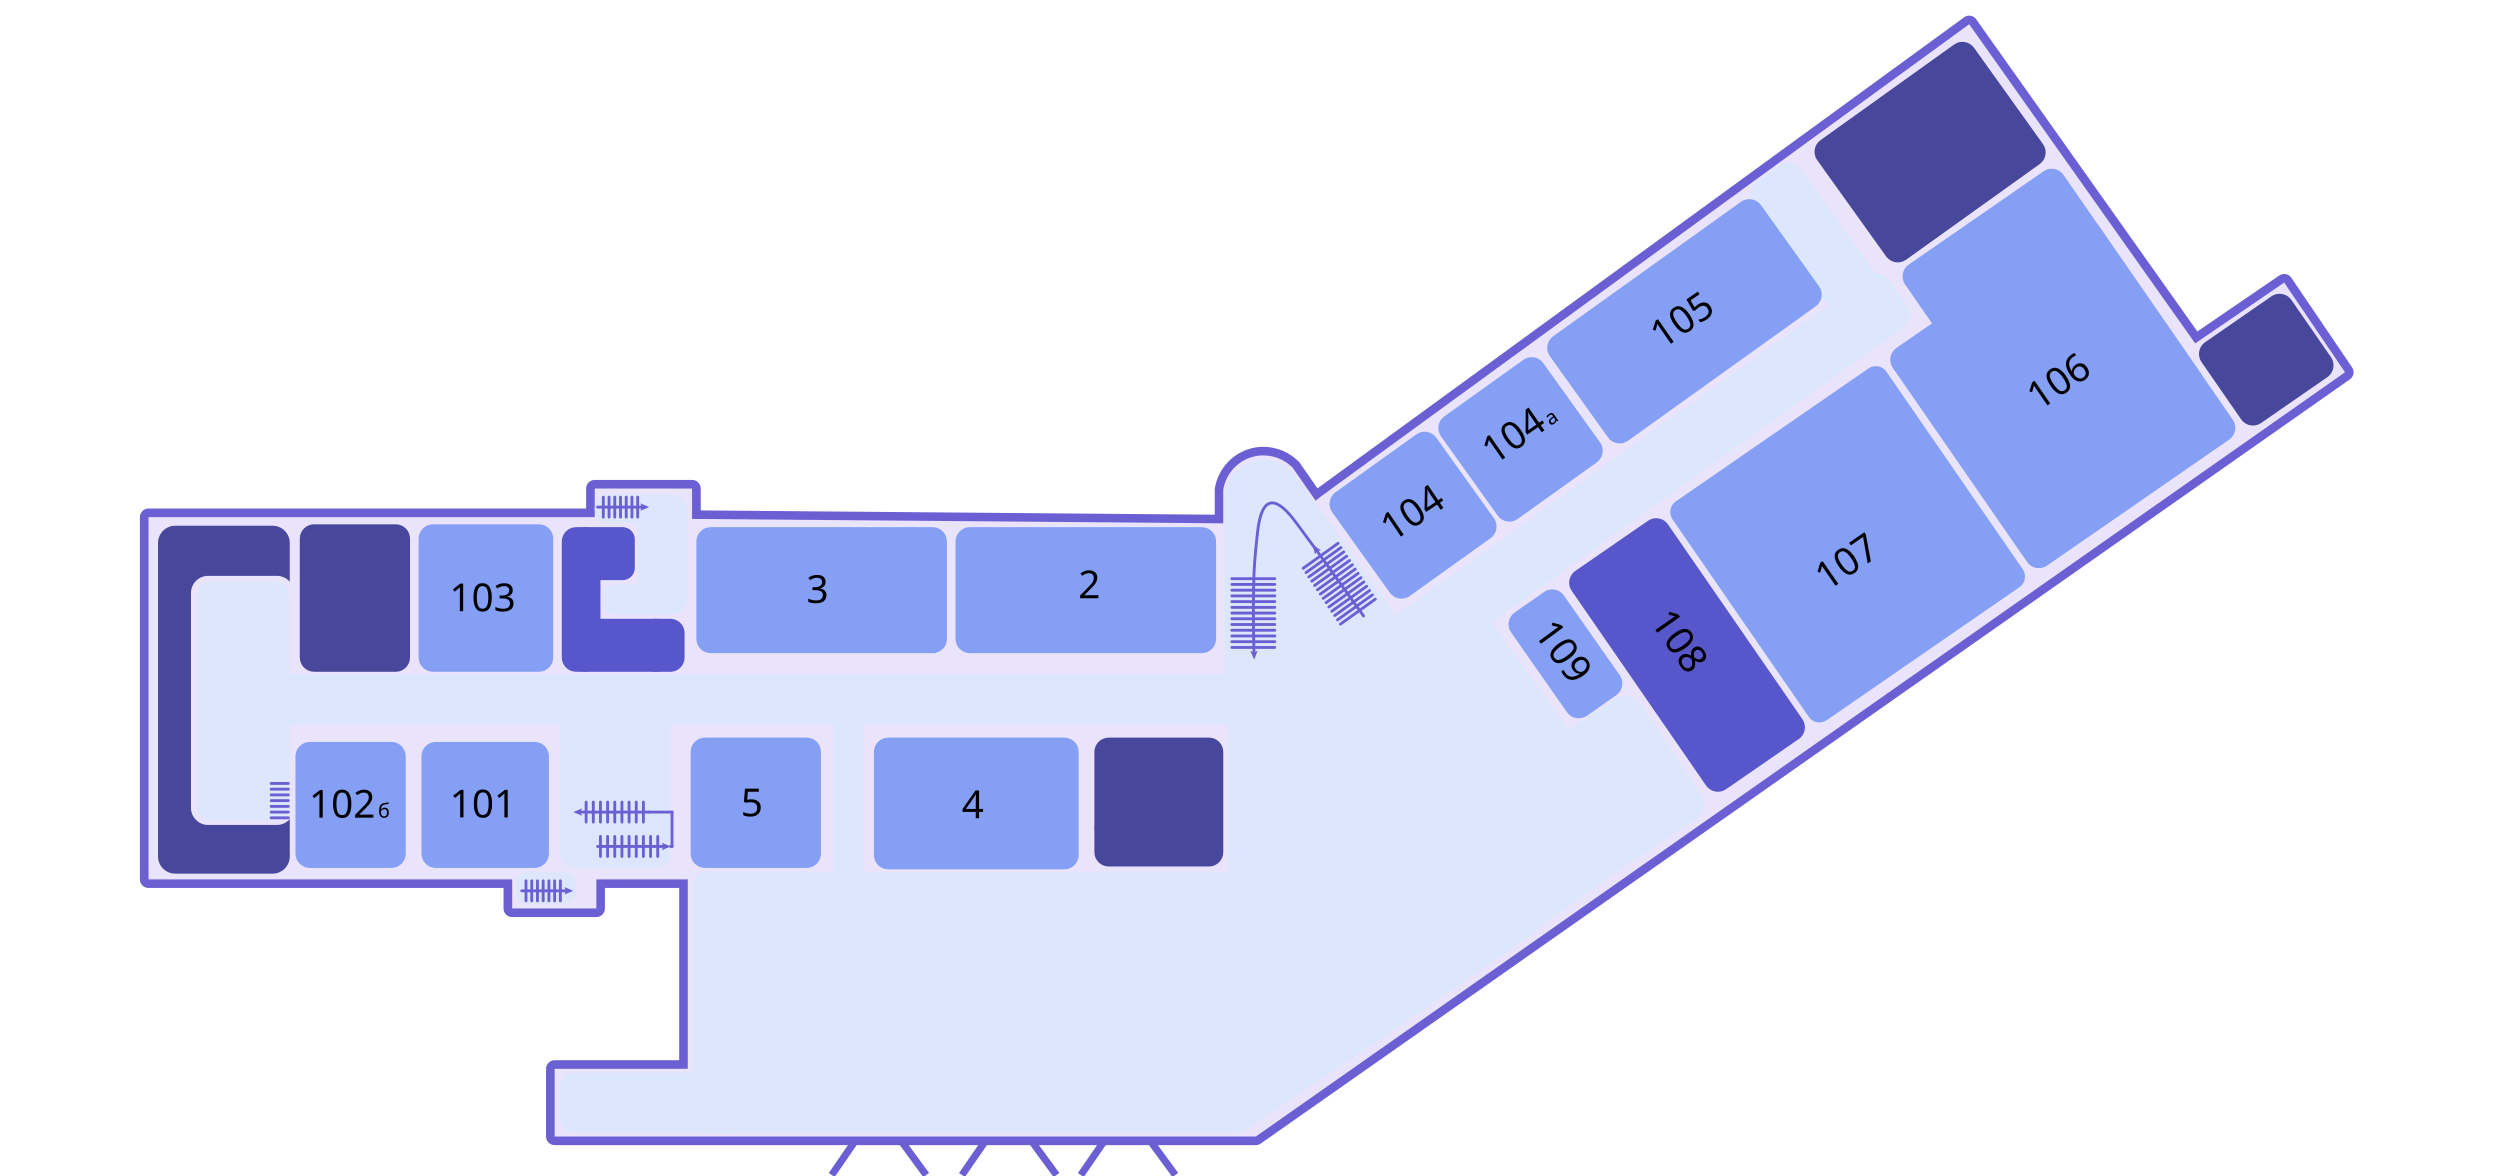
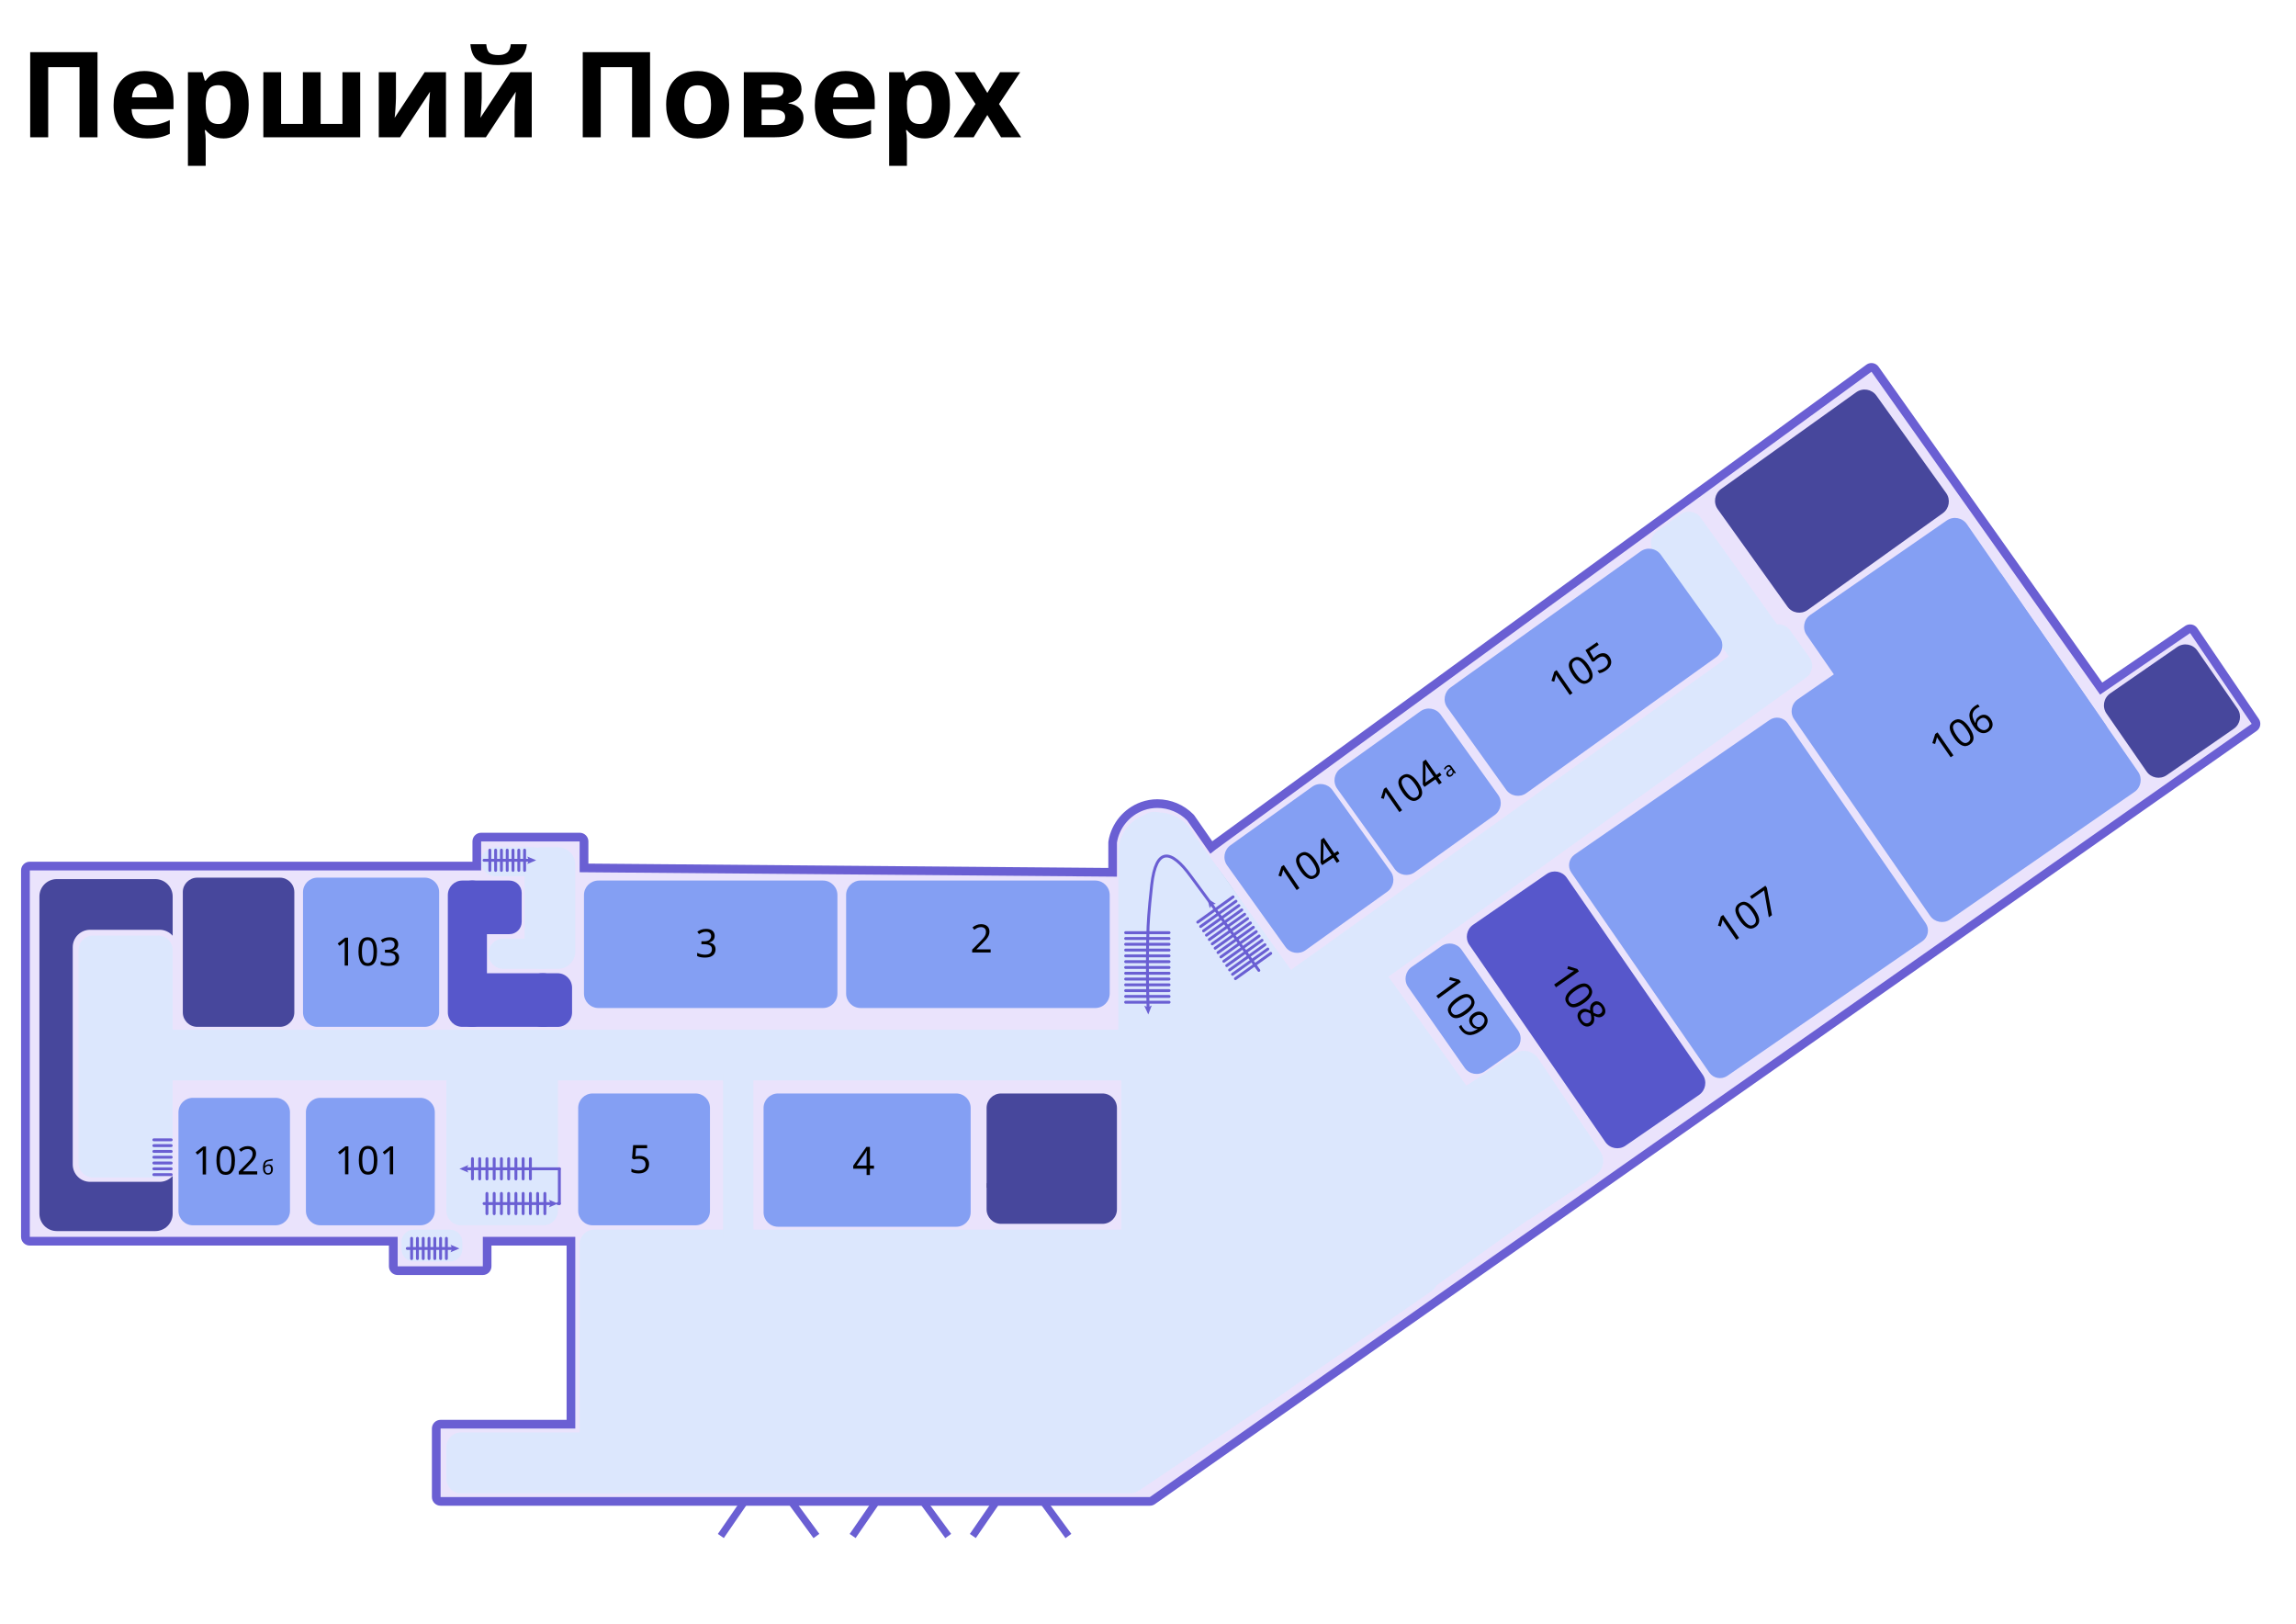
- <svg xmlns="http://www.w3.org/2000/svg" viewBox="0 0 2749.67 1292.55" version="1.1" id="svg869">
+ <svg xmlns="http://www.w3.org/2000/svg" viewBox="0 0 2245.039 1587.401" version="1.1" id="svg869" width="594mm" height="420mm">
  <defs id="defs443">
    <style id="style441">.cls-1{fill:#eae3fc;}.cls-2{fill:#6a5fd3;}.cls-3{fill:#47479c;}.cls-4{fill:#dce7fd;}.cls-5{fill:#849ff3;}.cls-6{fill:#5757cb;}.cls-7{font-size:27px;font-family:ArialRoundedMTBold, Arial Rounded MT Bold;}.cls-8{font-size:14px;}.cls-10,.cls-22,.cls-8{font-family:MyriadPro-Regular, Myriad Pro;}.cls-9{fill:#8ac4dd;}.cls-10{font-size:12px;}.cls-11{letter-spacing:0.01em;}.cls-12{letter-spacing:-0.01em;}.cls-13{letter-spacing:-0.01em;}.cls-14{letter-spacing:0.02em;}.cls-15{letter-spacing:0em;}.cls-16{letter-spacing:-0.01em;}.cls-17{letter-spacing:0em;}.cls-18{letter-spacing:0em;}.cls-19{letter-spacing:0em;}.cls-20{letter-spacing:0em;}.cls-21{letter-spacing:0em;}.cls-22{font-size:5px;}.cls-23{letter-spacing:-0.01em;}.cls-24{letter-spacing:0em;}.cls-25{letter-spacing:0em;}.cls-26{letter-spacing:-0.01em;}.cls-27{letter-spacing:0em;}.cls-28{letter-spacing:0.01em;}.cls-29,.cls-30{fill:none;stroke:#6a5fd3;stroke-miterlimit:10;}.cls-29{stroke-linecap:round;stroke-width:2px;}.cls-30{stroke-width:5px;}</style>
  </defs>
-   <g id="overlay" transform="matrix(1.574731,0,0,1.574731,-246.631,-188.6586)">
-     <path class="cls-1" d="m 544,916.6 a 3,3 0 0 1 -3,-3 v -47.29 a 3,3 0 0 1 3,-3 h 90 V 737 h -57.84 v 17.33 a 3,3 0 0 1 -3,3 h -58.8 a 3,3 0 0 1 -3,-3 V 737 h -251 a 3,3 0 0 1 -3,-3 V 481 a 3,3 0 0 1 3,-3 H 569 v -17 a 3,3 0 0 1 3,-3 h 68 a 3,3 0 0 1 3,3 v 18.27 l 365,3 v -20.49 a 2.7,2.7 0 0 1 0,-0.49 31.67,31.67 0 0 1 20.45,-24.62 31.2,31.2 0 0 1 10.45,-1.8 32.13,32.13 0 0 1 22.7,9.52 2.44,2.44 0 0 1 0.32,0.4 l 14.18,20.38 1.38,-1.09 452.7,-329.78 a 3,3 0 0 1 1.76,-0.57 2.63,2.63 0 0 1 0.49,0 3,3 0 0 1 2,1.22 l 156.12,220.5 59.74,-40.8 a 3.06,3.06 0 0 1 1.7,-0.52 3.41,3.41 0 0 1 0.55,0.05 3,3 0 0 1 1.93,1.26 l 42.5,62.65 a 3,3 0 0 1 -0.76,4.14 l -760.74,533.83 a 3,3 0 0 1 -1.72,0.54 z" id="path445" />
-     <path class="cls-2" d="m 1532,136.73 157.83,222.9 62.17,-42.46 42.5,62.64 -760.75,533.79 H 544 v -47.29 h 93 V 734 h -63.84 v 20.33 h -58.8 V 734 h -254 V 481 H 572 v -20 h 68 v 21.25 l 371,3.07 v -23.54 a 28.65,28.65 0 0 1 18.5,-22.28 28,28 0 0 1 9.44,-1.63 29,29 0 0 1 20.56,8.63 l 16,23 3.78,-3 L 1532,136.73 m 0,-6 a 5.94,5.94 0 0 0 -3.53,1.15 l -451.64,329 -12.38,-17.81 a 6.18,6.18 0 0 0 -0.66,-0.78 35.11,35.11 0 0 0 -24.79,-10.42 33.87,33.87 0 0 0 -11.47,2 34.68,34.68 0 0 0 -22.4,26.94 6.61,6.61 0 0 0 -0.08,1 v 17.49 l -359,-3 V 461 a 6,6 0 0 0 -6,-6 H 572 a 6,6 0 0 0 -6,6 v 14 H 260.32 a 6,6 0 0 0 -6,6 v 253 a 6,6 0 0 0 6,6 h 248 v 14.33 a 6,6 0 0 0 6,6 h 58.8 a 6,6 0 0 0 6,-6 V 740 H 631 v 120.31 h -87 a 6,6 0 0 0 -6,6 v 47.29 a 6,6 0 0 0 6,6 h 489.75 a 6,6 0 0 0 3.44,-1.09 l 760.74,-533.79 a 6,6 0 0 0 1.52,-8.28 L 1757,313.8 a 6,6 0 0 0 -3.84,-2.53 6.14,6.14 0 0 0 -1.12,-0.1 6.07,6.07 0 0 0 -3.39,1 l -57.31,39.14 -154.46,-218.05 a 6,6 0 0 0 -3.93,-2.45 5.22,5.22 0 0 0 -1,-0.08 z" id="path447" />
-   </g>
  <g id="Layer_2" data-name="Layer 2" transform="matrix(1.574731,0,0,1.574731,-246.631,-188.6586)">
-     <rect class="cls-3" x="1437.34" y="174.77" width="134.75" height="102.7" rx="10" transform="rotate(-35.6,1504.59,226.132)" id="rect450" />
-     <rect class="cls-4" x="1411.79" y="227.54" width="40.11" height="119.85" rx="10" transform="matrix(0.81,-0.58,0.58,0.81,100.24,887.17)" id="rect452" />
-     <rect class="cls-4" x="1012.79" y="453.98" width="518.12" height="43" rx="10" transform="rotate(-35.6,1271.731,475.4761)" id="rect454" />
-     <rect class="cls-5" x="1356.33" y="407.23" width="181.55" height="185.63" rx="9" transform="rotate(-34.61,1446.97,500.0458)" id="rect456" />
-     <rect class="cls-6" x="1294.08" y="484.71" width="81.71" height="185.29" rx="10" transform="rotate(-34.61,1334.805,577.3382)" id="rect458" />
-     <rect class="cls-5" x="1505.01" y="307.46" width="184.87" height="174.69" rx="10" transform="rotate(55.32,1597.385,394.7444)" id="rect460" />
-     <rect class="cls-5" x="1496.36" y="282.12" width="188.24" height="134.52" rx="10" transform="rotate(55.32,1590.413,349.3314)" id="rect462" />
-     <rect class="cls-5" x="1242.52" y="299.39" width="181.3" height="89.76" rx="10" transform="rotate(-35.6,1333.041,344.2819)" id="rect464" />
-     <text class="cls-7" transform="rotate(-34.67,1241.973,-1928.751)" id="text466">105</text>
-     <text class="cls-7" transform="rotate(-34.67,1442.353,-2328.542)" id="text468">106</text>
-     <text class="cls-7" transform="rotate(-34.67,1570.189,-2028.465)" id="text470">107</text>
-     <rect class="cls-5" x="1098.86" y="435.16" width="89.41" height="89.1" rx="10" transform="rotate(-35.6,1143.461,479.696)" id="rect472" />
-     <rect class="cls-5" x="1174.71" y="382.71" width="87.86" height="88.09" rx="10" transform="rotate(-35.6,1218.539,426.7553)" id="rect474" />
-     <text class="cls-7" transform="matrix(0.82,-0.57,0.57,0.82,1200.05,444.89)" id="text478">104<tspan class="cls-8" x="48.13" y="0" id="tspan476">а</tspan>
+     <g id="g424" transform="matrix(0.8992825,0,0,0.8992825,-59.01064,227.6243)">
+       <g id="overlay">
+         <path class="cls-1" d="m 544,916.6 a 3,3 0 0 1 -3,-3 v -47.29 a 3,3 0 0 1 3,-3 h 90 V 737 h -57.84 v 17.33 a 3,3 0 0 1 -3,3 h -58.8 a 3,3 0 0 1 -3,-3 V 737 h -251 a 3,3 0 0 1 -3,-3 V 481 a 3,3 0 0 1 3,-3 H 569 v -17 a 3,3 0 0 1 3,-3 h 68 a 3,3 0 0 1 3,3 v 18.27 l 365,3 v -20.49 a 2.7,2.7 0 0 1 0,-0.49 31.67,31.67 0 0 1 20.45,-24.62 31.2,31.2 0 0 1 10.45,-1.8 32.13,32.13 0 0 1 22.7,9.52 2.44,2.44 0 0 1 0.32,0.4 l 14.18,20.38 1.38,-1.09 452.7,-329.78 a 3,3 0 0 1 1.76,-0.57 2.63,2.63 0 0 1 0.49,0 3,3 0 0 1 2,1.22 l 156.12,220.5 59.74,-40.8 a 3.06,3.06 0 0 1 1.7,-0.52 3.41,3.41 0 0 1 0.55,0.05 3,3 0 0 1 1.93,1.26 l 42.5,62.65 a 3,3 0 0 1 -0.76,4.14 l -760.74,533.83 a 3,3 0 0 1 -1.72,0.54 z" id="path445" />
+         <path class="cls-2" d="m 1532,136.73 157.83,222.9 62.17,-42.46 42.5,62.64 -760.75,533.79 H 544 v -47.29 h 93 V 734 h -63.84 v 20.33 h -58.8 V 734 h -254 V 481 H 572 v -20 h 68 v 21.25 l 371,3.07 v -23.54 a 28.65,28.65 0 0 1 18.5,-22.28 28,28 0 0 1 9.44,-1.63 29,29 0 0 1 20.56,8.63 l 16,23 3.78,-3 L 1532,136.73 m 0,-6 a 5.94,5.94 0 0 0 -3.53,1.15 l -451.64,329 -12.38,-17.81 a 6.18,6.18 0 0 0 -0.66,-0.78 35.11,35.11 0 0 0 -24.79,-10.42 33.87,33.87 0 0 0 -11.47,2 34.68,34.68 0 0 0 -22.4,26.94 6.61,6.61 0 0 0 -0.08,1 v 17.49 l -359,-3 V 461 a 6,6 0 0 0 -6,-6 H 572 a 6,6 0 0 0 -6,6 v 14 H 260.32 a 6,6 0 0 0 -6,6 v 253 a 6,6 0 0 0 6,6 h 248 v 14.33 a 6,6 0 0 0 6,6 h 58.8 a 6,6 0 0 0 6,-6 V 740 H 631 v 120.31 h -87 a 6,6 0 0 0 -6,6 v 47.29 a 6,6 0 0 0 6,6 h 489.75 a 6,6 0 0 0 3.44,-1.09 l 760.74,-533.79 a 6,6 0 0 0 1.52,-8.28 L 1757,313.8 a 6,6 0 0 0 -3.84,-2.53 6.14,6.14 0 0 0 -1.12,-0.1 6.07,6.07 0 0 0 -3.39,1 l -57.31,39.14 -154.46,-218.05 a 6,6 0 0 0 -3.93,-2.45 5.22,5.22 0 0 0 -1,-0.08 z" id="path447" />
+       </g>
+       <rect class="cls-3" x="1437.34" y="174.77" width="134.75" height="102.7" rx="10" transform="rotate(-35.6,1504.59,226.132)" id="rect450" />
+       <rect class="cls-4" x="1411.79" y="227.54" width="40.11" height="119.85" rx="10" transform="matrix(0.81,-0.58,0.58,0.81,100.24,887.17)" id="rect452" />
+       <rect class="cls-4" x="1012.79" y="453.98" width="518.12" height="43" rx="10" transform="rotate(-35.6,1271.731,475.4761)" id="rect454" />
+       <rect class="cls-5" x="1356.33" y="407.23" width="181.55" height="185.63" rx="9" transform="rotate(-34.61,1446.97,500.0458)" id="rect456" />
+       <rect class="cls-6" x="1294.08" y="484.71" width="81.71" height="185.29" rx="10" transform="rotate(-34.61,1334.805,577.3382)" id="rect458" />
+       <rect class="cls-5" x="1505.01" y="307.46" width="184.87" height="174.69" rx="10" transform="rotate(55.32,1597.385,394.7444)" id="rect460" />
+       <rect class="cls-5" x="1496.36" y="282.12" width="188.24" height="134.52" rx="10" transform="rotate(55.32,1590.413,349.3314)" id="rect462" />
+       <rect class="cls-5" x="1242.52" y="299.39" width="181.3" height="89.76" rx="10" transform="rotate(-35.6,1333.041,344.2819)" id="rect464" />
+       <text class="cls-7" transform="rotate(-34.67,1241.973,-1928.751)" id="text466">105</text>
+       <text class="cls-7" transform="rotate(-34.67,1442.353,-2328.542)" id="text468">106</text>
+       <text class="cls-7" transform="rotate(-34.67,1570.189,-2028.465)" id="text470">107</text>
+       <rect class="cls-5" x="1098.86" y="435.16" width="89.41" height="89.1" rx="10" transform="rotate(-35.6,1143.461,479.696)" id="rect472" />
+       <rect class="cls-5" x="1174.71" y="382.71" width="87.86" height="88.09" rx="10" transform="rotate(-35.6,1218.539,426.7553)" id="rect474" />
+       <text class="cls-7" transform="matrix(0.82,-0.57,0.57,0.82,1200.05,444.89)" id="text478">104<tspan class="cls-8" x="48.13" y="0" id="tspan476">а</tspan>
+       </text>
+       <text class="cls-7" transform="matrix(0.83,-0.56,0.56,0.83,1129.06,498.63)" id="text480">104</text>
+       <rect class="cls-5" x="1206" y="554" width="88" height="45" rx="10" transform="rotate(55,1250.008,576.5075)" id="rect482" />
+       <text class="cls-7" transform="rotate(53.69,58.67034,1493.254)" id="text484">109</text>
+       <text class="cls-7" transform="rotate(54.99,122.2541,1534.183)" id="text486">108</text>
+       <path class="cls-9" d="M 1017,572 V 461.4 c 0,0 7.22,-33.69 37.61,-9.54 30.39,24.15 64.46,87.1 64.46,87.1 L 1094,557 1057.68,507.57 c 0,0 -5.68,-6.57 -9.68,2.43 v 66 h -31 z" id="path488" />
+       <text class="cls-10" transform="translate(1026.15,488.06)" id="text498">1-1 <tspan class="cls-11" x="18.54" y="0" id="tspan490">с</tspan>
+         <tspan class="cls-12" x="24.02" y="0" id="tspan492">х</tspan>
+         <tspan class="cls-13" x="29.41" y="0" id="tspan494">о</tspan>
+         <tspan x="35.92" y="0" id="tspan496">ди</tspan>
+       </text>
+       <text class="cls-10" transform="translate(1087.33,709.29)" id="text510">ве<tspan class="cls-14" x="12.01" y="0" id="tspan500">с</tspan>
+         <tspan class="cls-13" x="17.58" y="0" id="tspan502">т</tspan>
+         <tspan x="22.43" y="0" id="tspan504">иб</tspan>
+         <tspan class="cls-15" x="35.41" y="0" id="tspan506">ю</tspan>
+         <tspan x="43.92" y="0" id="tspan508">ль</tspan>
+       </text>
+       <text class="cls-10" transform="translate(779.71,885.59)" id="text520">
+         <tspan class="cls-12" id="tspan512">т</tspan>
+         <tspan x="4.76" y="0" id="tspan514">ам</tspan>
+         <tspan class="cls-16" x="18.22" y="0" id="tspan516">б</tspan>
+         <tspan class="cls-17" x="24.43" y="0" id="tspan518">ур 1-13</tspan>
+       </text>
+       <rect class="cls-4" x="640" y="729" width="476" height="122" rx="10" id="rect522" />
+       <rect class="cls-4" x="640" y="788" width="390" height="123" rx="10" id="rect524" />
+       <text class="cls-10" transform="translate(921.02,697.86)" id="text548">
+         <tspan class="cls-18" id="tspan526">д</tspan>
+         <tspan x="6.31" y="0" id="tspan528">опо</tspan>
+         <tspan class="cls-19" x="25.98" y="0" id="tspan530">м</tspan>
+         <tspan x="33.68" y="0" id="tspan532">іжне</tspan>
+         <tspan x="0" y="14.4" id="tspan534">при</tspan>
+         <tspan class="cls-20" x="19.97" y="14.4" id="tspan536">м</tspan>
+         <tspan class="cls-21" x="27.67" y="14.4" id="tspan538">і</tspan>
+         <tspan class="cls-18" x="30.48" y="14.4" id="tspan540">щ</tspan>
+         <tspan x="39.42" y="14.4" id="tspan542">ен</tspan>
+         <tspan class="cls-15" x="51.98" y="14.4" id="tspan544">н</tspan>
+         <tspan class="cls-21" x="58.58" y="14.4" id="tspan546">я 1</tspan>
+       </text>
+       <text class="cls-22" transform="translate(976.32,676.79)" id="text550">1-11</text>
+       <text class="cls-22" transform="translate(995.18,676.87)" id="text552">1-12</text>
+       <rect class="cls-5" x="767" y="635" width="143" height="92" rx="10" id="rect554" />
+       <text class="cls-7" transform="translate(828.35,691.29)" id="text556">4</text>
+       <rect class="cls-5" x="639" y="635" width="91" height="91" rx="10" id="rect558" />
+       <text class="cls-7" transform="translate(674.05,689.92)" id="text560">5</text>
+       <rect class="cls-5" x="824" y="488" width="182" height="88" rx="10" id="rect562" />
+       <rect class="cls-5" x="643" y="488" width="175" height="88" rx="10" id="rect564" />
+       <text class="cls-7" transform="translate(719.93,540.91)" id="text566">3</text>
+       <text class="cls-7" transform="translate(909.74,537.67)" id="text568">2</text>
+       <text class="cls-10" transform="translate(589.82,608.86)" id="text578">
+         <tspan class="cls-23" id="tspan570">к</tspan>
+         <tspan x="5.68" y="0" id="tspan572">ори</tspan>
+         <tspan class="cls-24" x="25.74" y="0" id="tspan574">д</tspan>
+         <tspan x="32.05" y="0" id="tspan576">ор</tspan>
+       </text>
+       <text class="cls-10" transform="translate(612.13,530.91)" id="text586">
+         <tspan class="cls-12" id="tspan580">х</tspan>
+         <tspan class="cls-25" x="5.39" y="0" id="tspan582">о</tspan>
+         <tspan x="12.02" y="0" id="tspan584">л</tspan>
+       </text>
+       <text class="cls-10" transform="translate(549,508.52)" id="text602">
+         <tspan class="cls-20" id="tspan588">с</tspan>
+         <tspan x="5.41" y="0" id="tspan590">ан</tspan>
+         <tspan class="cls-26" x="17.75" y="0" id="tspan592">в</tspan>
+         <tspan class="cls-27" x="23.62" y="0" id="tspan594">у</tspan>
+         <tspan x="29.33" y="0" id="tspan596">з</tspan>
+         <tspan class="cls-25" x="34.5" y="0" id="tspan598">о</tspan>
+         <tspan x="41.14" y="0" id="tspan600">л</tspan>
+       </text>
+       <rect class="cls-6" x="512" y="525" width="101" height="27" rx="10" transform="rotate(90,562.5,538.5)" id="rect604" />
+       <rect class="cls-6" x="555.56" y="552" width="69.44" height="37" rx="10" transform="rotate(180,590.28,570.5)" id="rect606" />
+       <rect class="cls-6" x="600.87" y="555.13" width="37.04" height="30.78" rx="10" transform="rotate(-90,619.39,570.52)" id="rect608" />
+       <rect class="cls-6" x="557" y="488" width="43" height="37" rx="8.5" transform="rotate(180,578.5,506.5)" id="rect610" />
+       <rect class="cls-4" x="517" y="729" width="42" height="22" rx="8.5" id="rect612" />
+       <rect class="cls-4" x="572" y="465" width="46" height="20" rx="10" id="rect614" />
+       <rect class="cls-5" x="451" y="638" width="89" height="88" rx="10" id="rect616" />
+       <text class="cls-7" transform="translate(470.76,690.77)" id="text618">101</text>
+       <rect class="cls-5" x="363" y="638" width="77" height="88" rx="10" id="rect620" />
+       <text class="cls-7" transform="translate(372.45,690.9)" id="text624">102<tspan class="cls-8" x="48.13" y="0" id="tspan622">б</tspan>
+       </text>
+       <rect class="cls-3" x="366" y="486" width="77" height="103" rx="10" id="rect626" />
+       <rect class="cls-5" x="449" y="486" width="94" height="103" rx="10" id="rect628" />
+       <text class="cls-7" transform="translate(470.52,546.71)" id="text630">103</text>
+       <rect class="cls-4" x="344" y="591" width="698" height="35" rx="10" id="rect632" />
+       <rect class="cls-4" x="548" y="605" width="77" height="121" rx="10" id="rect634" />
+       <rect class="cls-4" x="739" y="611" width="21" height="134" rx="10" id="rect636" />
+       <text class="cls-10" transform="translate(278.24,503.02)" id="text646">б<tspan class="cls-28" x="6.34" y="0" id="tspan638">а</tspan>
+         <tspan x="12.19" y="0" id="tspan640">л</tspan>
+         <tspan class="cls-23" x="18.28" y="0" id="tspan642">к</tspan>
+         <tspan x="23.95" y="0" id="tspan644">он</tspan>
+       </text>
+       <rect class="cls-3" x="1701.3" y="336.61" width="76.31" height="68.64" rx="10" transform="rotate(-34.68,1739.589,370.9201)" id="rect648" />
+       <rect class="cls-4" x="294" y="526" width="65" height="167" rx="10" id="rect650" />
+       <rect class="cls-3" x="921" y="635" width="90" height="90" rx="10" id="rect652" />
+       <path class="cls-3" d="M 350,696 H 302 A 12,12 0 0 1 290,684 V 534 a 12,12 0 0 1 12,-12 h 48 a 12,12 0 0 1 9,4.1 V 499 a 12,12 0 0 0 -12,-12 h -68 a 12,12 0 0 0 -12,12 v 219 a 12,12 0 0 0 12,12 h 68 a 12,12 0 0 0 12,-12 v -26.1 a 12,12 0 0 1 -9,4.1 z" id="path654" />
+       <rect class="cls-4" x="1014" y="591" width="204" height="197" rx="22.31" id="rect666" />
+       <rect class="cls-4" x="602" y="465" width="35" height="84" rx="12" id="rect668" />
+       <rect class="cls-4" x="577" y="528" width="47" height="21" rx="10.5" id="rect670" />
+       <rect class="cls-4" x="1104.31" y="570.47" width="161.15" height="206.81" rx="12" transform="rotate(-35.6,1184.764,673.8466)" id="rect672" />
+       <rect class="cls-4" x="1047" y="666.66" width="158.45" height="158.23" rx="10" transform="rotate(-34.61,1126.103,745.7355)" id="rect674" />
+       <rect class="cls-4" x="1240.72" y="625.78" width="100.99" height="77.12" rx="12" transform="rotate(56.25,1291.25,664.3902)" id="rect676" />
+       <rect class="cls-4" x="548" y="869" width="129" height="42" rx="10" id="rect678" />
+       <rect class="cls-4" x="990.22" y="822.87" width="144.83" height="55.99" rx="10" transform="rotate(-33.98,1062.65,850.8729)" id="rect680" />
+       <rect class="cls-4" x="979.64" y="504.49" width="156.88" height="54.73" rx="10" transform="rotate(73.67,1058.046,531.7976)" id="rect682" />
+       <circle class="cls-4" cx="1039.5" cy="468.5" r="27.5" id="circle684" />
+       <rect class="cls-4" x="966.5" y="506.5" width="148" height="57" rx="10" transform="rotate(-90,1040.5,535)" id="rect686" />
+       <rect class="cls-4" x="995.96" y="493.55" width="146.93" height="56.22" rx="10" transform="rotate(-120,1069.427,521.6594)" id="rect688" />
+       <rect class="cls-4" x="1000.96" y="490.55" width="146.93" height="56.22" rx="10" transform="rotate(-125.6,1074.403,518.6779)" id="rect690" />
+       <line class="cls-29" x1="1017" y1="572" x2="1047" y2="572" id="line692" />
+       <line class="cls-29" x1="1092.8" y1="555.73" x2="1117.2" y2="538.27" id="line694" />
+       <line class="cls-29" x1="1090.8" y1="552.73" x2="1115.2" y2="535.27" id="line696" />
+       <line class="cls-29" x1="1088.8" y1="549.73" x2="1113.2" y2="532.27" id="line698" />
+       <line class="cls-29" x1="1086.8" y1="546.73" x2="1111.2" y2="529.27" id="line700" />
+       <line class="cls-29" x1="1084.8" y1="543.73" x2="1109.2" y2="526.27" id="line702" />
+       <line class="cls-29" x1="1082.8" y1="540.73" x2="1107.2" y2="523.27" id="line704" />
+       <line class="cls-29" x1="1080.8" y1="537.73" x2="1105.2" y2="520.27" id="line706" />
+       <line class="cls-29" x1="1078.8" y1="534.73" x2="1103.2" y2="517.27" id="line708" />
+       <line class="cls-29" x1="1076.8" y1="531.73" x2="1101.2" y2="514.27" id="line710" />
+       <line class="cls-29" x1="1074.8" y1="528.73" x2="1099.2" y2="511.27" id="line712" />
+       <line class="cls-29" x1="1072.8" y1="525.73" x2="1097.2" y2="508.27" id="line714" />
+       <line class="cls-29" x1="1070.8" y1="522.73" x2="1095.2" y2="505.27" id="line716" />
+       <line class="cls-29" x1="1068.8" y1="519.73" x2="1093.2" y2="502.27" id="line718" />
+       <line class="cls-29" x1="1066.8" y1="516.73" x2="1091.2" y2="499.27" id="line720" />
+       <line class="cls-29" x1="1017" y1="568" x2="1047" y2="568" id="line722" />
+       <line class="cls-29" x1="1017" y1="564" x2="1047" y2="564" id="line724" />
+       <line class="cls-29" x1="1017" y1="560" x2="1047" y2="560" id="line726" />
+       <line class="cls-29" x1="358" y1="691" x2="346" y2="691" id="line728" />
+       <line class="cls-29" x1="358" y1="687" x2="346" y2="687" id="line730" />
+       <line class="cls-29" x1="358" y1="683" x2="346" y2="683" id="line732" />
+       <line class="cls-29" x1="358" y1="679" x2="346" y2="679" id="line734" />
+       <line class="cls-29" x1="358" y1="675" x2="346" y2="675" id="line736" />
+       <line class="cls-29" x1="358" y1="671" x2="346" y2="671" id="line738" />
+       <line class="cls-29" x1="358" y1="667" x2="346" y2="667" id="line740" />
+       <line class="cls-29" x1="576" y1="718" x2="576" y2="704" id="line742" />
+       <line class="cls-29" x1="581" y1="718" x2="581" y2="704" id="line744" />
+       <line class="cls-29" x1="586" y1="718" x2="586" y2="704" id="line746" />
+       <line class="cls-29" x1="578" y1="481" x2="578" y2="467" id="line748" />
+       <line class="cls-29" x1="582" y1="481" x2="582" y2="467" id="line750" />
+       <line class="cls-29" x1="586" y1="481" x2="586" y2="467" id="line752" />
+       <line class="cls-29" x1="590" y1="481" x2="590" y2="467" id="line754" />
+       <line class="cls-29" x1="594" y1="481" x2="594" y2="467" id="line756" />
+       <line class="cls-29" x1="598" y1="481" x2="598" y2="467" id="line758" />
+       <line class="cls-29" x1="602" y1="481" x2="602" y2="467" id="line760" />
+       <line class="cls-29" x1="566" y1="694" x2="566" y2="680" id="line762" />
+       <line class="cls-29" x1="571" y1="694" x2="571" y2="680" id="line764" />
+       <line class="cls-29" x1="576" y1="694" x2="576" y2="680" id="line766" />
+       <line class="cls-29" x1="581" y1="694" x2="581" y2="680" id="line768" />
+       <line class="cls-29" x1="586" y1="694" x2="586" y2="680" id="line770" />
+       <line class="cls-29" x1="591" y1="694" x2="591" y2="680" id="line772" />
+       <line class="cls-29" x1="596" y1="694" x2="596" y2="680" id="line774" />
+       <line class="cls-29" x1="601" y1="694" x2="601" y2="680" id="line776" />
+       <line class="cls-29" x1="606" y1="694" x2="606" y2="680" id="line778" />
+       <line class="cls-29" x1="591" y1="718" x2="591" y2="704" id="line780" />
+       <line class="cls-29" x1="596" y1="718" x2="596" y2="704" id="line782" />
+       <line class="cls-29" x1="601" y1="718" x2="601" y2="704" id="line784" />
+       <line class="cls-29" x1="606" y1="718" x2="606" y2="704" id="line786" />
+       <line class="cls-29" x1="611" y1="718" x2="611" y2="704" id="line788" />
+       <line class="cls-29" x1="616" y1="718" x2="616" y2="704" id="line790" />
+       <line class="cls-29" x1="524" y1="749" x2="524" y2="735" id="line792" />
+       <line class="cls-29" x1="528" y1="749" x2="528" y2="735" id="line794" />
+       <line class="cls-29" x1="532" y1="749" x2="532" y2="735" id="line796" />
+       <line class="cls-29" x1="536" y1="749" x2="536" y2="735" id="line798" />
+       <line class="cls-29" x1="540" y1="749" x2="540" y2="735" id="line800" />
+       <line class="cls-29" x1="544" y1="749" x2="544" y2="735" id="line802" />
+       <line class="cls-29" x1="548" y1="749" x2="548" y2="735" id="line804" />
+       <line class="cls-29" x1="1017" y1="556" x2="1047" y2="556" id="line806" />
+       <line class="cls-29" x1="1017" y1="552" x2="1047" y2="552" id="line808" />
+       <line class="cls-29" x1="1017" y1="548" x2="1047" y2="548" id="line810" />
+       <line class="cls-29" x1="1017" y1="544" x2="1047" y2="544" id="line812" />
+       <line class="cls-29" x1="1017" y1="540" x2="1047" y2="540" id="line814" />
+       <line class="cls-29" x1="1017" y1="536" x2="1047" y2="536" id="line816" />
+       <line class="cls-29" x1="1017" y1="532" x2="1047" y2="532" id="line818" />
+       <line class="cls-29" x1="1017" y1="528" x2="1047" y2="528" id="line820" />
+       <line class="cls-29" x1="1017" y1="524" x2="1047" y2="524" id="line822" />
+       <path class="cls-4" d="m 1085,499.28 -15.64,11.2 a 5.6,5.6 0 0 1 -7.65,-1.07 c -10.92,-13.8 -13.73,-2 -14.45,5.55 a 5.58,5.58 0 0 1 -5.57,5 h -19.79 a 5.59,5.59 0 0 1 -5.57,-5 c -3.83,-34.58 2.28,-134.58 70.2,-23.22 a 5.59,5.59 0 0 1 -1.53,7.54 z" id="path824" />
+       <line class="cls-29" x1="1108.98" y1="550.02" x2="1076.02" y2="503.98" id="line826" />
+       <polygon class="cls-2" points="1073.59,500.58 1079.28,504.07 1076.53,504.69 1075.06,507.09 " id="polygon828" />
+       <line class="cls-29" x1="521" y1="742" x2="552.82" y2="742" id="line830" />
+       <polygon class="cls-2" points="557,742 550.86,744.59 551.96,742 550.86,739.41 " id="polygon832" />
+       <line class="cls-29" x1="574" y1="474" x2="605.82" y2="474" id="line834" />
+       <polygon class="cls-2" points="610,474 603.86,476.59 604.96,474 603.86,471.41 " id="polygon836" />
+       <line class="cls-29" x1="574" y1="711" x2="620.82" y2="711" id="line838" />
+       <polygon class="cls-2" points="625,711 618.86,713.59 619.96,711 618.86,708.41 " id="polygon840" />
+       <line class="cls-29" x1="610" y1="687" x2="561.18" y2="687" id="line842" />
+       <polygon class="cls-2" points="557,687 563.14,684.41 562.04,687 563.14,689.59 " id="polygon844" />
+       <line class="cls-29" x1="625" y1="711" x2="626" y2="711" id="line846" />
+       <line class="cls-29" x1="626" y1="687" x2="626" y2="711" id="line848" />
+       <line class="cls-29" x1="610" y1="687" x2="626" y2="687" id="line850" />
+       <path class="cls-29" d="m 1076,504 c -2.91,-3.9 -7.87,-10.59 -14,-19 -13.69,-18.79 -24,-20.25 -27,6 -2.16,18.94 -2.5,28.69 -2.5,28.69 -0.48,13.83 -0.77,33 0,56.62" id="path852" />
+       <polygon class="cls-2" points="1032.64,580.48 1029.85,574.43 1032.47,575.44 1035.03,574.26 " id="polygon854" />
+       <line class="cls-30" x1="753" y1="918" x2="737.5" y2="940.5" id="line856" />
+       <line class="cls-30" x1="786.22" y1="916.91" x2="803.5" y2="940.5" id="line858" />
+       <line class="cls-30" x1="844" y1="918" x2="828.5" y2="940.5" id="line860" />
+       <line class="cls-30" x1="877.22" y1="916.91" x2="894.5" y2="940.5" id="line862" />
+       <line class="cls-30" x1="927" y1="918" x2="911.5" y2="940.5" id="line864" />
+       <line class="cls-30" x1="960.22" y1="916.91" x2="977.5" y2="940.5" id="line866" />
+     </g>
+     <text xml:space="preserve" style="font-style:normal;font-variant:normal;font-weight:bold;font-stretch:normal;font-size:73.976px;line-height:1.25;font-family:'Century Gothic';-inkscape-font-specification:'Century Gothic Bold';word-spacing:0px;fill:#000000;fill-opacity:1;stroke:none;stroke-width:1.166" x="168.709" y="205.024" id="text1216">
+       <tspan id="tspan1214" x="168.709" y="205.024" style="font-style:normal;font-variant:normal;font-weight:bold;font-stretch:normal;font-size:73.976px;font-family:'Century Gothic';-inkscape-font-specification:'Century Gothic Bold';stroke-width:1.166">Перший Поверх</tspan>
    </text>
-     <text class="cls-7" transform="matrix(0.83,-0.56,0.56,0.83,1129.06,498.63)" id="text480">104</text>
-     <rect class="cls-5" x="1206" y="554" width="88" height="45" rx="10" transform="rotate(55,1250.008,576.5075)" id="rect482" />
-     <text class="cls-7" transform="rotate(53.69,58.67034,1493.254)" id="text484">109</text>
-     <text class="cls-7" transform="rotate(54.99,122.2541,1534.183)" id="text486">108</text>
-     <path class="cls-9" d="M 1017,572 V 461.4 c 0,0 7.22,-33.69 37.61,-9.54 30.39,24.15 64.46,87.1 64.46,87.1 L 1094,557 1057.68,507.57 c 0,0 -5.68,-6.57 -9.68,2.43 v 66 h -31 z" id="path488" />
-     <text class="cls-10" transform="translate(1026.15,488.06)" id="text498">1-1 <tspan class="cls-11" x="18.54" y="0" id="tspan490">с</tspan>
-       <tspan class="cls-12" x="24.02" y="0" id="tspan492">х</tspan>
-       <tspan class="cls-13" x="29.41" y="0" id="tspan494">о</tspan>
-       <tspan x="35.92" y="0" id="tspan496">ди</tspan>
-     </text>
-     <text class="cls-10" transform="translate(1087.33,709.29)" id="text510">ве<tspan class="cls-14" x="12.01" y="0" id="tspan500">с</tspan>
-       <tspan class="cls-13" x="17.58" y="0" id="tspan502">т</tspan>
-       <tspan x="22.43" y="0" id="tspan504">иб</tspan>
-       <tspan class="cls-15" x="35.41" y="0" id="tspan506">ю</tspan>
-       <tspan x="43.92" y="0" id="tspan508">ль</tspan>
-     </text>
-     <text class="cls-10" transform="translate(779.71,885.59)" id="text520">
-       <tspan class="cls-12" id="tspan512">т</tspan>
-       <tspan x="4.76" y="0" id="tspan514">ам</tspan>
-       <tspan class="cls-16" x="18.22" y="0" id="tspan516">б</tspan>
-       <tspan class="cls-17" x="24.43" y="0" id="tspan518">ур 1-13</tspan>
-     </text>
-     <rect class="cls-4" x="640" y="729" width="476" height="122" rx="10" id="rect522" />
-     <rect class="cls-4" x="640" y="788" width="390" height="123" rx="10" id="rect524" />
-     <text class="cls-10" transform="translate(921.02,697.86)" id="text548">
-       <tspan class="cls-18" id="tspan526">д</tspan>
-       <tspan x="6.31" y="0" id="tspan528">опо</tspan>
-       <tspan class="cls-19" x="25.98" y="0" id="tspan530">м</tspan>
-       <tspan x="33.68" y="0" id="tspan532">іжне</tspan>
-       <tspan x="0" y="14.4" id="tspan534">при</tspan>
-       <tspan class="cls-20" x="19.97" y="14.4" id="tspan536">м</tspan>
-       <tspan class="cls-21" x="27.67" y="14.4" id="tspan538">і</tspan>
-       <tspan class="cls-18" x="30.48" y="14.4" id="tspan540">щ</tspan>
-       <tspan x="39.42" y="14.4" id="tspan542">ен</tspan>
-       <tspan class="cls-15" x="51.98" y="14.4" id="tspan544">н</tspan>
-       <tspan class="cls-21" x="58.58" y="14.4" id="tspan546">я 1</tspan>
-     </text>
-     <text class="cls-22" transform="translate(976.32,676.79)" id="text550">1-11</text>
-     <text class="cls-22" transform="translate(995.18,676.87)" id="text552">1-12</text>
-     <rect class="cls-5" x="767" y="635" width="143" height="92" rx="10" id="rect554" />
-     <text class="cls-7" transform="translate(828.35,691.29)" id="text556">4</text>
-     <rect class="cls-5" x="639" y="635" width="91" height="91" rx="10" id="rect558" />
-     <text class="cls-7" transform="translate(674.05,689.92)" id="text560">5</text>
-     <rect class="cls-5" x="824" y="488" width="182" height="88" rx="10" id="rect562" />
-     <rect class="cls-5" x="643" y="488" width="175" height="88" rx="10" id="rect564" />
-     <text class="cls-7" transform="translate(719.93,540.91)" id="text566">3</text>
-     <text class="cls-7" transform="translate(909.74,537.67)" id="text568">2</text>
-     <text class="cls-10" transform="translate(589.82,608.86)" id="text578">
-       <tspan class="cls-23" id="tspan570">к</tspan>
-       <tspan x="5.68" y="0" id="tspan572">ори</tspan>
-       <tspan class="cls-24" x="25.74" y="0" id="tspan574">д</tspan>
-       <tspan x="32.05" y="0" id="tspan576">ор</tspan>
-     </text>
-     <text class="cls-10" transform="translate(612.13,530.91)" id="text586">
-       <tspan class="cls-12" id="tspan580">х</tspan>
-       <tspan class="cls-25" x="5.39" y="0" id="tspan582">о</tspan>
-       <tspan x="12.02" y="0" id="tspan584">л</tspan>
-     </text>
-     <text class="cls-10" transform="translate(549,508.52)" id="text602">
-       <tspan class="cls-20" id="tspan588">с</tspan>
-       <tspan x="5.41" y="0" id="tspan590">ан</tspan>
-       <tspan class="cls-26" x="17.75" y="0" id="tspan592">в</tspan>
-       <tspan class="cls-27" x="23.62" y="0" id="tspan594">у</tspan>
-       <tspan x="29.33" y="0" id="tspan596">з</tspan>
-       <tspan class="cls-25" x="34.5" y="0" id="tspan598">о</tspan>
-       <tspan x="41.14" y="0" id="tspan600">л</tspan>
-     </text>
-     <rect class="cls-6" x="512" y="525" width="101" height="27" rx="10" transform="rotate(90,562.5,538.5)" id="rect604" />
-     <rect class="cls-6" x="555.56" y="552" width="69.44" height="37" rx="10" transform="rotate(180,590.28,570.5)" id="rect606" />
-     <rect class="cls-6" x="600.87" y="555.13" width="37.04" height="30.78" rx="10" transform="rotate(-90,619.39,570.52)" id="rect608" />
-     <rect class="cls-6" x="557" y="488" width="43" height="37" rx="8.5" transform="rotate(180,578.5,506.5)" id="rect610" />
-     <rect class="cls-4" x="517" y="729" width="42" height="22" rx="8.5" id="rect612" />
-     <rect class="cls-4" x="572" y="465" width="46" height="20" rx="10" id="rect614" />
-     <rect class="cls-5" x="451" y="638" width="89" height="88" rx="10" id="rect616" />
-     <text class="cls-7" transform="translate(470.76,690.77)" id="text618">101</text>
-     <rect class="cls-5" x="363" y="638" width="77" height="88" rx="10" id="rect620" />
-     <text class="cls-7" transform="translate(372.45,690.9)" id="text624">102<tspan class="cls-8" x="48.13" y="0" id="tspan622">б</tspan>
-     </text>
-     <rect class="cls-3" x="366" y="486" width="77" height="103" rx="10" id="rect626" />
-     <rect class="cls-5" x="449" y="486" width="94" height="103" rx="10" id="rect628" />
-     <text class="cls-7" transform="translate(470.52,546.71)" id="text630">103</text>
-     <rect class="cls-4" x="344" y="591" width="698" height="35" rx="10" id="rect632" />
-     <rect class="cls-4" x="548" y="605" width="77" height="121" rx="10" id="rect634" />
-     <rect class="cls-4" x="739" y="611" width="21" height="134" rx="10" id="rect636" />
-     <text class="cls-10" transform="translate(278.24,503.02)" id="text646">б<tspan class="cls-28" x="6.34" y="0" id="tspan638">а</tspan>
-       <tspan x="12.19" y="0" id="tspan640">л</tspan>
-       <tspan class="cls-23" x="18.28" y="0" id="tspan642">к</tspan>
-       <tspan x="23.95" y="0" id="tspan644">он</tspan>
-     </text>
-     <rect class="cls-3" x="1701.3" y="336.61" width="76.31" height="68.64" rx="10" transform="rotate(-34.68,1739.589,370.9201)" id="rect648" />
-     <rect class="cls-4" x="294" y="526" width="65" height="167" rx="10" id="rect650" />
-     <rect class="cls-3" x="921" y="635" width="90" height="90" rx="10" id="rect652" />
-     <path class="cls-3" d="M 350,696 H 302 A 12,12 0 0 1 290,684 V 534 a 12,12 0 0 1 12,-12 h 48 a 12,12 0 0 1 9,4.1 V 499 a 12,12 0 0 0 -12,-12 h -68 a 12,12 0 0 0 -12,12 v 219 a 12,12 0 0 0 12,12 h 68 a 12,12 0 0 0 12,-12 v -26.1 a 12,12 0 0 1 -9,4.1 z" id="path654" />
-     <rect class="cls-4" x="1014" y="591" width="204" height="197" rx="22.31" id="rect666" />
-     <rect class="cls-4" x="602" y="465" width="35" height="84" rx="12" id="rect668" />
-     <rect class="cls-4" x="577" y="528" width="47" height="21" rx="10.5" id="rect670" />
-     <rect class="cls-4" x="1104.31" y="570.47" width="161.15" height="206.81" rx="12" transform="rotate(-35.6,1184.764,673.8466)" id="rect672" />
-     <rect class="cls-4" x="1047" y="666.66" width="158.45" height="158.23" rx="10" transform="rotate(-34.61,1126.103,745.7355)" id="rect674" />
-     <rect class="cls-4" x="1240.72" y="625.78" width="100.99" height="77.12" rx="12" transform="rotate(56.25,1291.25,664.3902)" id="rect676" />
-     <rect class="cls-4" x="548" y="869" width="129" height="42" rx="10" id="rect678" />
-     <rect class="cls-4" x="990.22" y="822.87" width="144.83" height="55.99" rx="10" transform="rotate(-33.98,1062.65,850.8729)" id="rect680" />
-     <rect class="cls-4" x="979.64" y="504.49" width="156.88" height="54.73" rx="10" transform="rotate(73.67,1058.046,531.7976)" id="rect682" />
-     <circle class="cls-4" cx="1039.5" cy="468.5" r="27.5" id="circle684" />
-     <rect class="cls-4" x="966.5" y="506.5" width="148" height="57" rx="10" transform="rotate(-90,1040.5,535)" id="rect686" />
-     <rect class="cls-4" x="995.96" y="493.55" width="146.93" height="56.22" rx="10" transform="rotate(-120,1069.427,521.6594)" id="rect688" />
-     <rect class="cls-4" x="1000.96" y="490.55" width="146.93" height="56.22" rx="10" transform="rotate(-125.6,1074.403,518.6779)" id="rect690" />
-     <line class="cls-29" x1="1017" y1="572" x2="1047" y2="572" id="line692" />
-     <line class="cls-29" x1="1092.8" y1="555.73" x2="1117.2" y2="538.27" id="line694" />
-     <line class="cls-29" x1="1090.8" y1="552.73" x2="1115.2" y2="535.27" id="line696" />
-     <line class="cls-29" x1="1088.8" y1="549.73" x2="1113.2" y2="532.27" id="line698" />
-     <line class="cls-29" x1="1086.8" y1="546.73" x2="1111.2" y2="529.27" id="line700" />
-     <line class="cls-29" x1="1084.8" y1="543.73" x2="1109.2" y2="526.27" id="line702" />
-     <line class="cls-29" x1="1082.8" y1="540.73" x2="1107.2" y2="523.27" id="line704" />
-     <line class="cls-29" x1="1080.8" y1="537.73" x2="1105.2" y2="520.27" id="line706" />
-     <line class="cls-29" x1="1078.8" y1="534.73" x2="1103.2" y2="517.27" id="line708" />
-     <line class="cls-29" x1="1076.8" y1="531.73" x2="1101.2" y2="514.27" id="line710" />
-     <line class="cls-29" x1="1074.8" y1="528.73" x2="1099.2" y2="511.27" id="line712" />
-     <line class="cls-29" x1="1072.8" y1="525.73" x2="1097.2" y2="508.27" id="line714" />
-     <line class="cls-29" x1="1070.8" y1="522.73" x2="1095.2" y2="505.27" id="line716" />
-     <line class="cls-29" x1="1068.8" y1="519.73" x2="1093.2" y2="502.27" id="line718" />
-     <line class="cls-29" x1="1066.8" y1="516.73" x2="1091.2" y2="499.27" id="line720" />
-     <line class="cls-29" x1="1017" y1="568" x2="1047" y2="568" id="line722" />
-     <line class="cls-29" x1="1017" y1="564" x2="1047" y2="564" id="line724" />
-     <line class="cls-29" x1="1017" y1="560" x2="1047" y2="560" id="line726" />
-     <line class="cls-29" x1="358" y1="691" x2="346" y2="691" id="line728" />
-     <line class="cls-29" x1="358" y1="687" x2="346" y2="687" id="line730" />
-     <line class="cls-29" x1="358" y1="683" x2="346" y2="683" id="line732" />
-     <line class="cls-29" x1="358" y1="679" x2="346" y2="679" id="line734" />
-     <line class="cls-29" x1="358" y1="675" x2="346" y2="675" id="line736" />
-     <line class="cls-29" x1="358" y1="671" x2="346" y2="671" id="line738" />
-     <line class="cls-29" x1="358" y1="667" x2="346" y2="667" id="line740" />
-     <line class="cls-29" x1="576" y1="718" x2="576" y2="704" id="line742" />
-     <line class="cls-29" x1="581" y1="718" x2="581" y2="704" id="line744" />
-     <line class="cls-29" x1="586" y1="718" x2="586" y2="704" id="line746" />
-     <line class="cls-29" x1="578" y1="481" x2="578" y2="467" id="line748" />
-     <line class="cls-29" x1="582" y1="481" x2="582" y2="467" id="line750" />
-     <line class="cls-29" x1="586" y1="481" x2="586" y2="467" id="line752" />
-     <line class="cls-29" x1="590" y1="481" x2="590" y2="467" id="line754" />
-     <line class="cls-29" x1="594" y1="481" x2="594" y2="467" id="line756" />
-     <line class="cls-29" x1="598" y1="481" x2="598" y2="467" id="line758" />
-     <line class="cls-29" x1="602" y1="481" x2="602" y2="467" id="line760" />
-     <line class="cls-29" x1="566" y1="694" x2="566" y2="680" id="line762" />
-     <line class="cls-29" x1="571" y1="694" x2="571" y2="680" id="line764" />
-     <line class="cls-29" x1="576" y1="694" x2="576" y2="680" id="line766" />
-     <line class="cls-29" x1="581" y1="694" x2="581" y2="680" id="line768" />
-     <line class="cls-29" x1="586" y1="694" x2="586" y2="680" id="line770" />
-     <line class="cls-29" x1="591" y1="694" x2="591" y2="680" id="line772" />
-     <line class="cls-29" x1="596" y1="694" x2="596" y2="680" id="line774" />
-     <line class="cls-29" x1="601" y1="694" x2="601" y2="680" id="line776" />
-     <line class="cls-29" x1="606" y1="694" x2="606" y2="680" id="line778" />
-     <line class="cls-29" x1="591" y1="718" x2="591" y2="704" id="line780" />
-     <line class="cls-29" x1="596" y1="718" x2="596" y2="704" id="line782" />
-     <line class="cls-29" x1="601" y1="718" x2="601" y2="704" id="line784" />
-     <line class="cls-29" x1="606" y1="718" x2="606" y2="704" id="line786" />
-     <line class="cls-29" x1="611" y1="718" x2="611" y2="704" id="line788" />
-     <line class="cls-29" x1="616" y1="718" x2="616" y2="704" id="line790" />
-     <line class="cls-29" x1="524" y1="749" x2="524" y2="735" id="line792" />
-     <line class="cls-29" x1="528" y1="749" x2="528" y2="735" id="line794" />
-     <line class="cls-29" x1="532" y1="749" x2="532" y2="735" id="line796" />
-     <line class="cls-29" x1="536" y1="749" x2="536" y2="735" id="line798" />
-     <line class="cls-29" x1="540" y1="749" x2="540" y2="735" id="line800" />
-     <line class="cls-29" x1="544" y1="749" x2="544" y2="735" id="line802" />
-     <line class="cls-29" x1="548" y1="749" x2="548" y2="735" id="line804" />
-     <line class="cls-29" x1="1017" y1="556" x2="1047" y2="556" id="line806" />
-     <line class="cls-29" x1="1017" y1="552" x2="1047" y2="552" id="line808" />
-     <line class="cls-29" x1="1017" y1="548" x2="1047" y2="548" id="line810" />
-     <line class="cls-29" x1="1017" y1="544" x2="1047" y2="544" id="line812" />
-     <line class="cls-29" x1="1017" y1="540" x2="1047" y2="540" id="line814" />
-     <line class="cls-29" x1="1017" y1="536" x2="1047" y2="536" id="line816" />
-     <line class="cls-29" x1="1017" y1="532" x2="1047" y2="532" id="line818" />
-     <line class="cls-29" x1="1017" y1="528" x2="1047" y2="528" id="line820" />
-     <line class="cls-29" x1="1017" y1="524" x2="1047" y2="524" id="line822" />
-     <path class="cls-4" d="m 1085,499.28 -15.64,11.2 a 5.6,5.6 0 0 1 -7.65,-1.07 c -10.92,-13.8 -13.73,-2 -14.45,5.55 a 5.58,5.58 0 0 1 -5.57,5 h -19.79 a 5.59,5.59 0 0 1 -5.57,-5 c -3.83,-34.58 2.28,-134.58 70.2,-23.22 a 5.59,5.59 0 0 1 -1.53,7.54 z" id="path824" />
-     <line class="cls-29" x1="1108.98" y1="550.02" x2="1076.02" y2="503.98" id="line826" />
-     <polygon class="cls-2" points="1079.28,504.07 1076.53,504.69 1075.06,507.09 1073.59,500.58 " id="polygon828" />
-     <line class="cls-29" x1="521" y1="742" x2="552.82" y2="742" id="line830" />
-     <polygon class="cls-2" points="550.86,744.59 551.96,742 550.86,739.41 557,742 " id="polygon832" />
-     <line class="cls-29" x1="574" y1="474" x2="605.82" y2="474" id="line834" />
-     <polygon class="cls-2" points="603.86,476.59 604.96,474 603.86,471.41 610,474 " id="polygon836" />
-     <line class="cls-29" x1="574" y1="711" x2="620.82" y2="711" id="line838" />
-     <polygon class="cls-2" points="618.86,713.59 619.96,711 618.86,708.41 625,711 " id="polygon840" />
-     <line class="cls-29" x1="610" y1="687" x2="561.18" y2="687" id="line842" />
-     <polygon class="cls-2" points="563.14,684.41 562.04,687 563.14,689.59 557,687 " id="polygon844" />
-     <line class="cls-29" x1="625" y1="711" x2="626" y2="711" id="line846" />
-     <line class="cls-29" x1="626" y1="687" x2="626" y2="711" id="line848" />
-     <line class="cls-29" x1="610" y1="687" x2="626" y2="687" id="line850" />
-     <path class="cls-29" d="m 1076,504 c -2.91,-3.9 -7.87,-10.59 -14,-19 -13.69,-18.79 -24,-20.25 -27,6 -2.16,18.94 -2.5,28.69 -2.5,28.69 -0.48,13.83 -0.77,33 0,56.62" id="path852" />
-     <polygon class="cls-2" points="1029.85,574.43 1032.47,575.44 1035.03,574.26 1032.64,580.48 " id="polygon854" />
-     <line class="cls-30" x1="753" y1="918" x2="737.5" y2="940.5" id="line856" />
-     <line class="cls-30" x1="786.22" y1="916.91" x2="803.5" y2="940.5" id="line858" />
-     <line class="cls-30" x1="844" y1="918" x2="828.5" y2="940.5" id="line860" />
-     <line class="cls-30" x1="877.22" y1="916.91" x2="894.5" y2="940.5" id="line862" />
-     <line class="cls-30" x1="927" y1="918" x2="911.5" y2="940.5" id="line864" />
-     <line class="cls-30" x1="960.22" y1="916.91" x2="977.5" y2="940.5" id="line866" />
  </g>
</svg>
